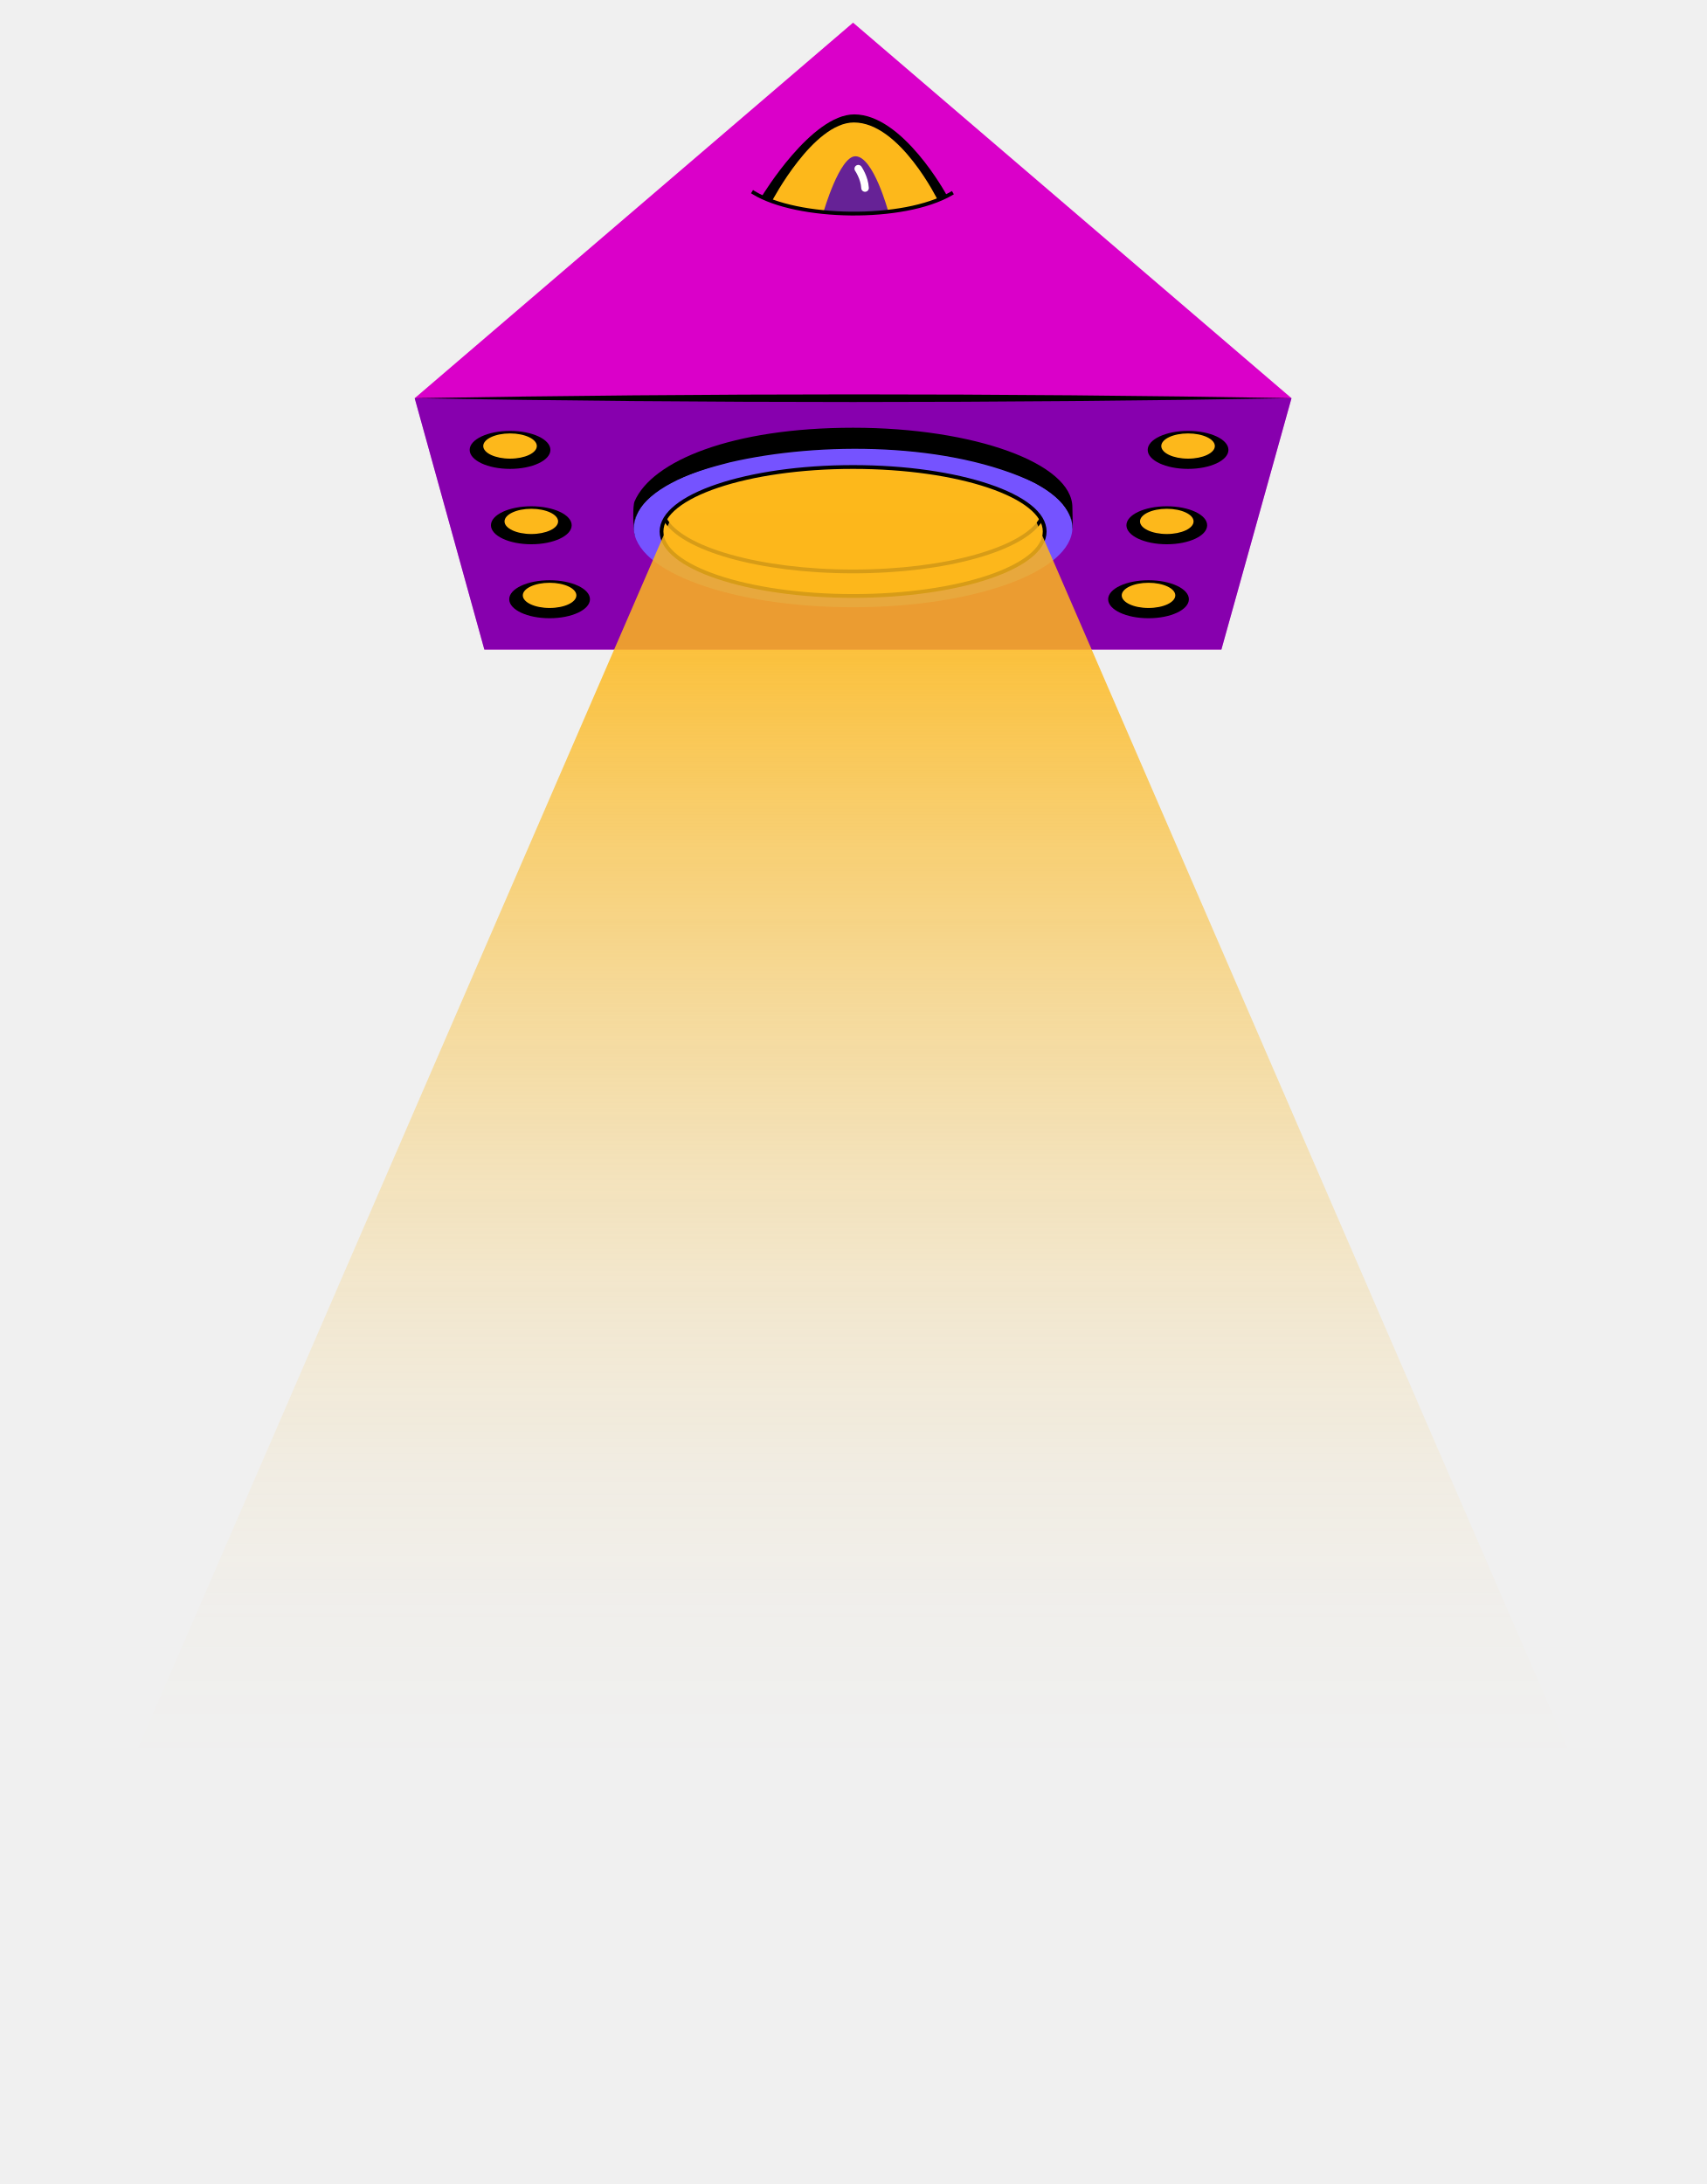
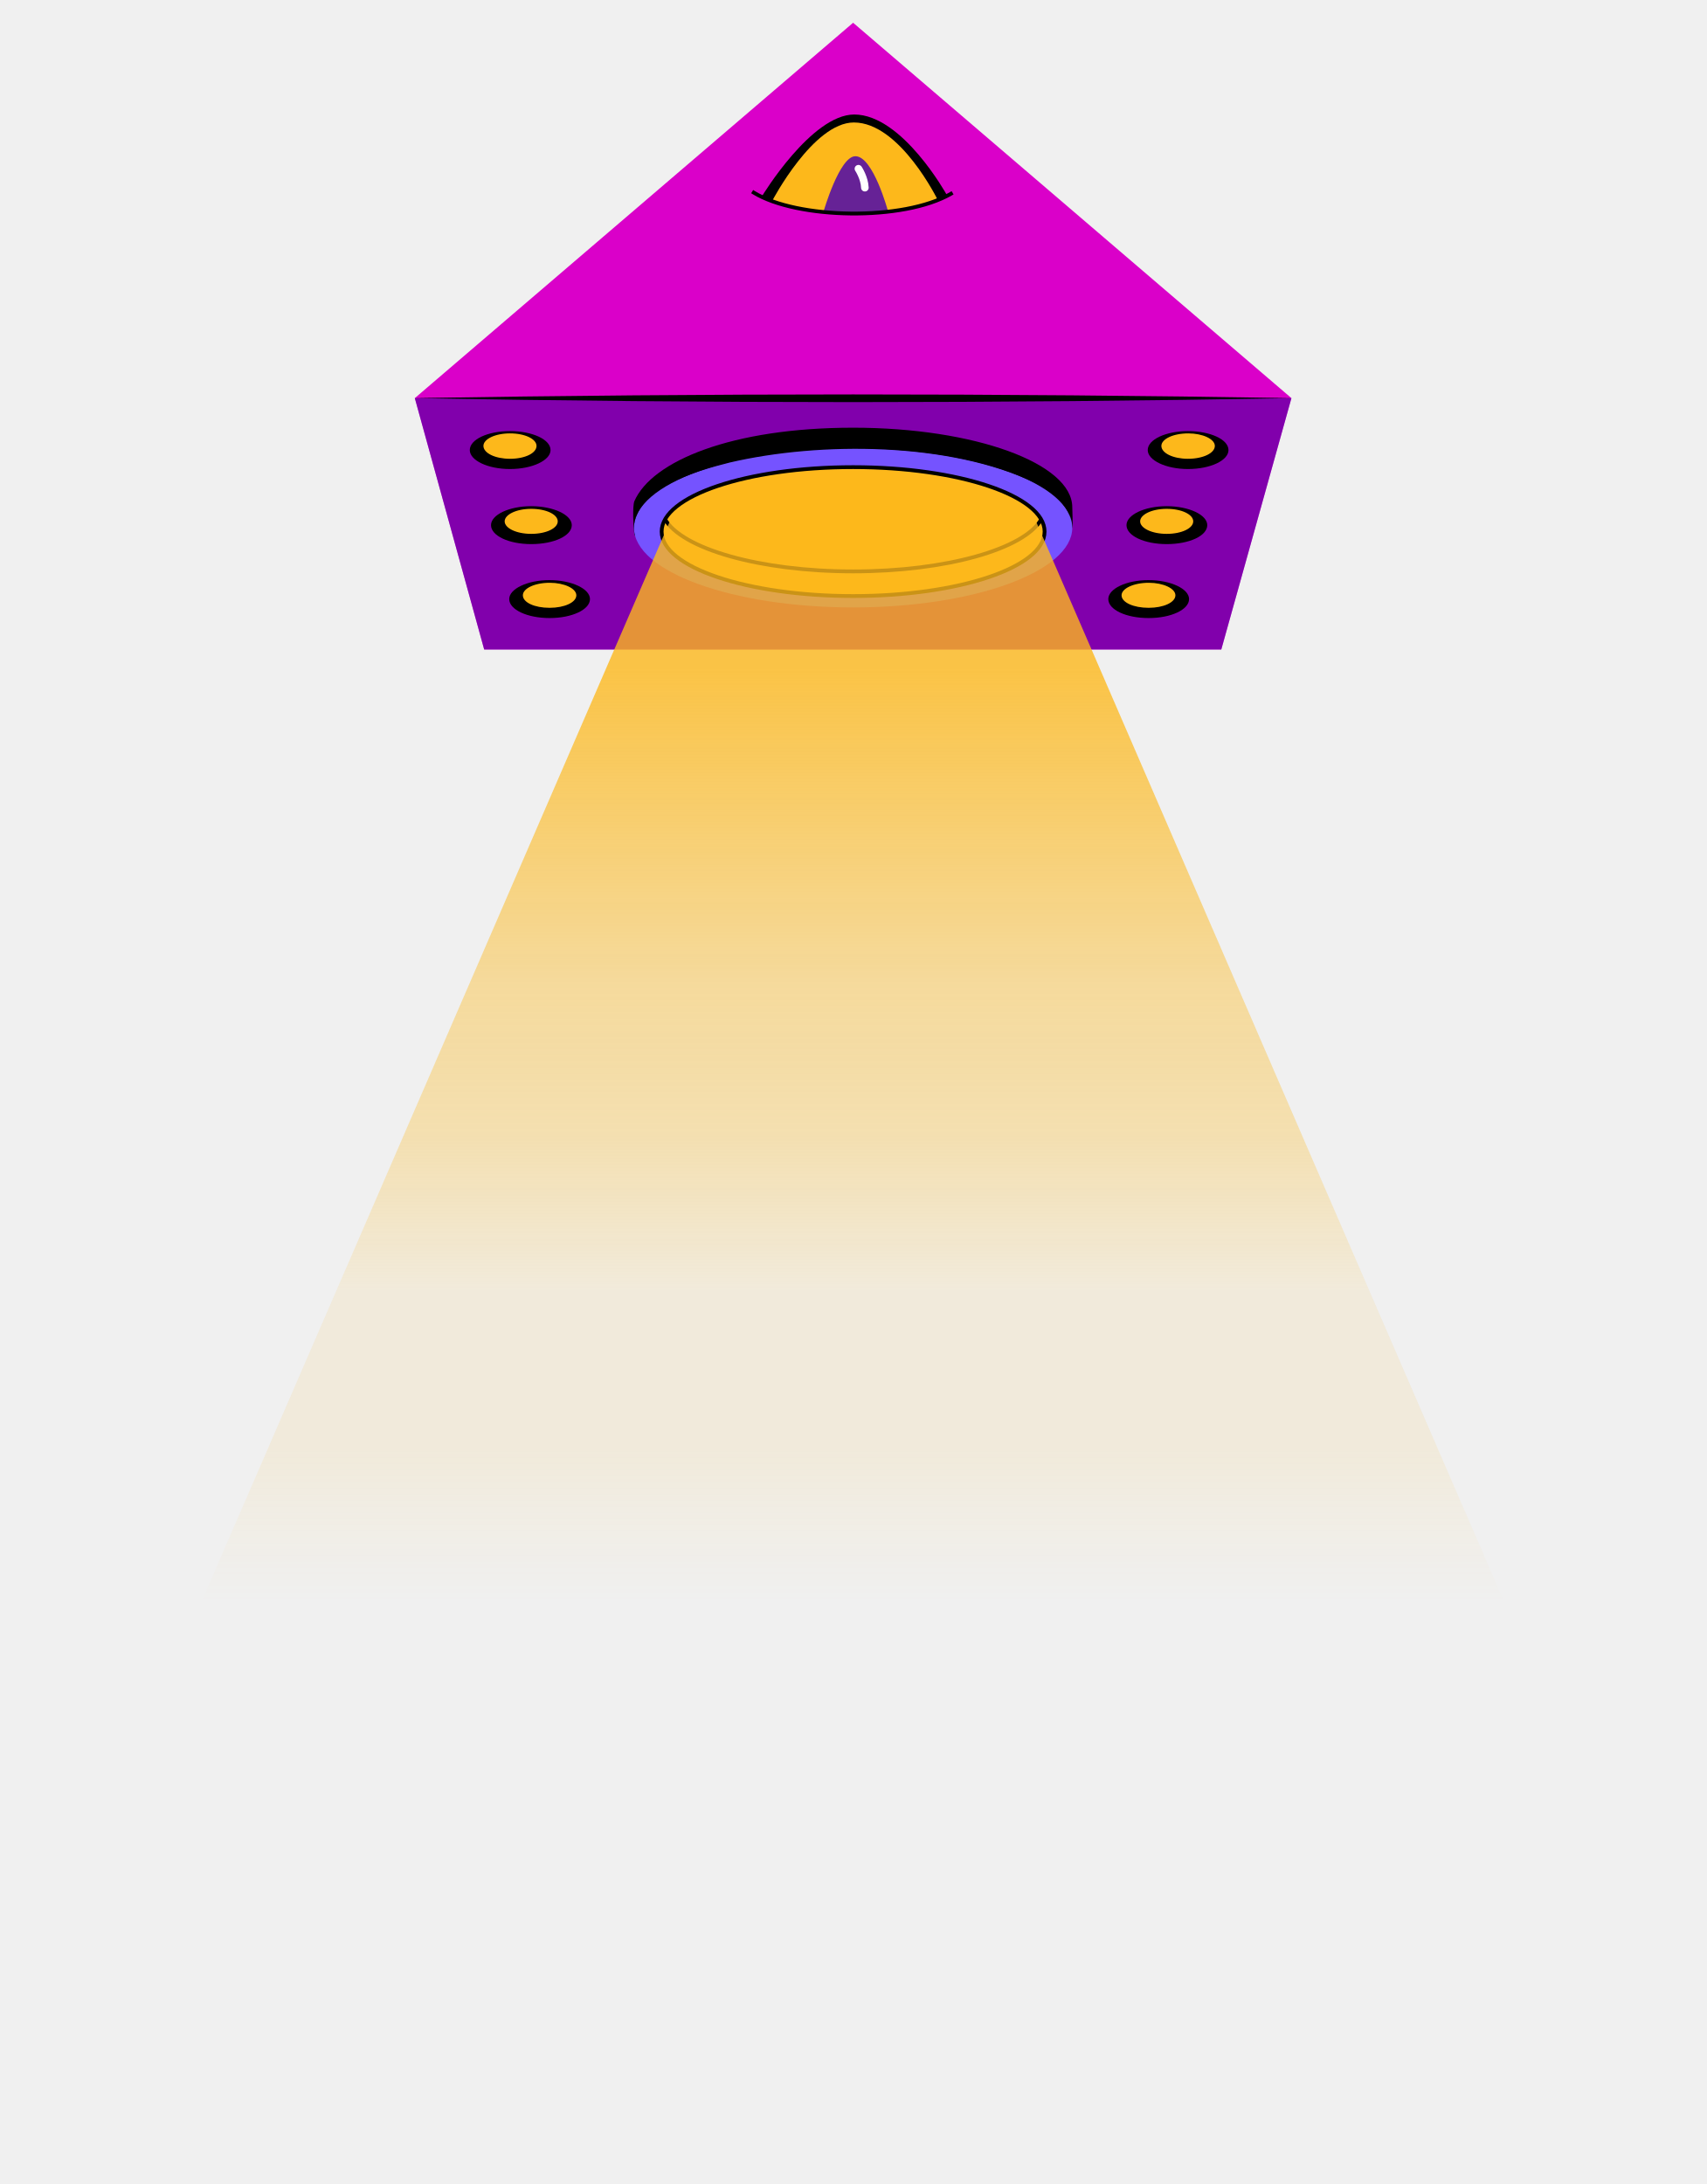
- <svg xmlns="http://www.w3.org/2000/svg" width="450" height="576" viewBox="0 0 450 576" fill="none">
-   <g clip-path="url(#clip0_2624_17273)">
-     <path d="M109.375 105.017L127.747 171.308H322.131L340.619 105.017L224.989 5.977L109.375 105.017Z" fill="#DA00C9" />
-     <g style="mix-blend-mode:multiply" opacity="0.75">
-       <path d="M109.368 105.017L127.74 171.308H322.124L340.611 105.017H109.368Z" fill="#7D47D2" />
-     </g>
-     <path d="M282.829 133.805C282.829 134.324 282.964 138.54 282.862 139.049C280.688 149.925 255.505 154.802 224.99 154.802C199.212 154.802 173.701 150.306 167.348 140.98C166.985 138.57 166.836 133.464 167.364 132.232C171.933 121.573 193.046 112.809 224.99 112.809C256.934 112.809 282.829 122.209 282.829 133.805Z" fill="black" />
-     <path d="M224.99 160.15C256.934 160.15 282.829 150.749 282.829 139.153C282.829 127.557 256.934 118.157 224.99 118.157C193.046 118.157 167.15 127.557 167.15 139.153C167.15 150.749 193.046 160.15 224.99 160.15Z" fill="#7553FF" />
-     <path d="M224.865 157.179C252.771 157.179 275.393 149.565 275.393 140.172C275.393 130.779 252.771 123.164 224.865 123.164C196.959 123.164 174.337 130.779 174.337 140.172C174.337 149.565 196.959 157.179 224.865 157.179Z" fill="#FDB81B" />
-     <path d="M224.997 157.179C252.903 157.179 275.525 149.565 275.525 140.172C275.525 130.779 252.903 123.164 224.997 123.164C197.091 123.164 174.469 130.779 174.469 140.172C174.469 149.565 197.091 157.179 224.997 157.179Z" stroke="black" stroke-miterlimit="10" />
-     <path d="M274.615 136.93C270.134 144.779 249.623 150.709 224.997 150.709C200.255 150.709 179.667 144.723 175.316 136.819" stroke="black" stroke-miterlimit="10" />
-     <path d="M167.141 139.49C167.292 124.657 196.993 119.661 208.517 118.321C224.946 116.453 241.75 117.369 257.833 121.249C266.8 123.673 282.588 128.395 282.895 139.593C282.758 133.843 277.782 129.901 273.093 127.442C250.674 116.645 216.41 116.376 192.414 121.959C183.71 124.177 167.56 128.661 167.141 139.49Z" fill="black" />
-     <path d="M134.516 123.663C140.396 123.663 145.163 121.421 145.163 118.654C145.163 115.887 140.396 113.645 134.516 113.645C128.636 113.645 123.869 115.887 123.869 118.654C123.869 121.421 128.636 123.663 134.516 123.663Z" fill="black" />
-     <path d="M134.516 120.96C138.417 120.96 141.579 119.472 141.579 117.637C141.579 115.801 138.417 114.313 134.516 114.313C130.615 114.313 127.453 115.801 127.453 117.637C127.453 119.472 130.615 120.96 134.516 120.96Z" fill="#FDB81B" />
-     <path d="M140.128 143.541C146.008 143.541 150.775 141.298 150.775 138.531C150.775 135.765 146.008 133.522 140.128 133.522C134.248 133.522 129.481 135.765 129.481 138.531C129.481 141.298 134.248 143.541 140.128 143.541Z" fill="black" />
-     <path d="M140.128 140.837C144.029 140.837 147.191 139.349 147.191 137.514C147.191 135.679 144.029 134.191 140.128 134.191C136.228 134.191 133.065 135.679 133.065 137.514C133.065 139.349 136.228 140.837 140.128 140.837Z" fill="#FDB81B" />
-     <path d="M144.948 163.051C150.828 163.051 155.595 160.808 155.595 158.042C155.595 155.275 150.828 153.032 144.948 153.032C139.068 153.032 134.301 155.275 134.301 158.042C134.301 160.808 139.068 163.051 144.948 163.051Z" fill="black" />
-     <path d="M144.948 160.347C148.849 160.347 152.011 158.86 152.011 157.024C152.011 155.189 148.849 153.701 144.948 153.701C141.047 153.701 137.885 155.189 137.885 157.024C137.885 158.86 141.047 160.347 144.948 160.347Z" fill="#FDB81B" />
-     <path d="M313.339 123.663C319.219 123.663 323.986 121.421 323.986 118.654C323.986 115.887 319.219 113.645 313.339 113.645C307.459 113.645 302.692 115.887 302.692 118.654C302.692 121.421 307.459 123.663 313.339 123.663Z" fill="black" />
-     <path d="M313.339 120.96C317.24 120.96 320.402 119.472 320.402 117.637C320.402 115.801 317.24 114.313 313.339 114.313C309.438 114.313 306.276 115.801 306.276 117.637C306.276 119.472 309.438 120.96 313.339 120.96Z" fill="#FDB81B" />
-     <path d="M307.726 143.541C313.607 143.541 318.373 141.298 318.373 138.531C318.373 135.765 313.607 133.522 307.726 133.522C301.846 133.522 297.08 135.765 297.08 138.531C297.08 141.298 301.846 143.541 307.726 143.541Z" fill="black" />
-     <path d="M307.726 140.837C311.627 140.837 314.789 139.349 314.789 137.514C314.789 135.679 311.627 134.191 307.726 134.191C303.826 134.191 300.664 135.679 300.664 137.514C300.664 139.349 303.826 140.837 307.726 140.837Z" fill="#FDB81B" />
-     <path d="M302.906 163.051C308.787 163.051 313.553 160.808 313.553 158.042C313.553 155.275 308.787 153.032 302.906 153.032C297.026 153.032 292.26 155.275 292.26 158.042C292.26 160.808 297.026 163.051 302.906 163.051Z" fill="black" />
-     <path d="M302.906 160.347C306.807 160.347 309.969 158.86 309.969 157.024C309.969 155.189 306.807 153.701 302.906 153.701C299.006 153.701 295.844 155.189 295.844 157.024C295.844 158.86 299.006 160.347 302.906 160.347Z" fill="#FDB81B" />
-     <path d="M200.989 51.678C200.989 51.678 208.301 55.722 225.204 55.722C241.315 55.722 249.651 51.414 249.651 51.414C249.651 51.414 238.146 30.17 225.303 30.17C213.98 30.17 200.989 51.678 200.989 51.678Z" fill="black" />
-     <path d="M203.679 52.9C203.679 52.9 208.301 56.069 225.204 56.069C241.315 56.069 247.389 52.9 247.389 52.9C247.389 52.9 237.353 32.299 225.204 32.299C214.508 32.299 203.679 52.9 203.679 52.9Z" fill="#FDB81B" />
-     <path d="M217.224 55.801C217.224 55.801 219.016 56.086 225.604 56.086C231.882 56.086 234.245 55.7 234.245 55.7C234.245 55.7 230.338 41.213 225.604 41.213C221.435 41.213 217.224 55.801 217.224 55.801Z" fill="#662296" />
-     <path d="M226.36 44.498C226.36 44.498 228.01 46.875 228.142 49.582" stroke="white" stroke-width="2" stroke-linecap="round" stroke-linejoin="round" />
-     <path d="M198.765 50.806C210.226 57.834 238.24 58.414 250.883 51.064" stroke="black" stroke-miterlimit="10" stroke-linecap="square" />
-     <path d="M109.414 105.026C186.194 103.684 263.829 103.668 340.609 105.011C263.829 106.363 186.194 106.358 109.414 105.026Z" fill="black" />
-     <path d="M177.665 135.104H272.231L449.992 545.528H-0.198L177.665 135.104Z" fill="url(#paint0_linear_2624_17273)" />
+ <svg xmlns="http://www.w3.org/2000/svg" width="450" height="576" fill="none">
+   <g clip-path="url(#a)">
+     <path fill="#DA00C9" d="m109.4 105 18.3 66.3h194.4l18.5-66.3L225 6l-115.6 99Z" />
+     <path fill="#7D47D2" d="m109.4 105 18.3 66.3h194.4l18.5-66.3H109.4Z" opacity=".8" style="mix-blend-mode:multiply" />
+     <path fill="#000" d="M282.8 133.8c0 .5.2 4.7 0 5.2-2.1 11-27.3 15.8-57.8 15.8-25.8 0-51.3-4.5-57.7-13.8-.3-2.4-.5-7.5 0-8.8 4.6-10.6 25.7-19.4 57.7-19.4s57.8 9.4 57.8 21Z" />
+     <path fill="#7553FF" d="M225 160.2c32 0 57.8-9.5 57.8-21 0-11.6-25.9-21-57.8-21-32 0-57.8 9.4-57.8 21 0 11.5 25.8 21 57.8 21Z" />
+     <path fill="#FDB81B" d="M224.9 157.2c27.9 0 50.5-7.6 50.5-17s-22.6-17-50.5-17c-28 0-50.6 7.6-50.6 17s22.7 17 50.6 17Z" />
+     <path stroke="#000" stroke-miterlimit="10" d="M225 157.2c27.9 0 50.5-7.6 50.5-17s-22.6-17-50.5-17c-28 0-50.5 7.6-50.5 17s22.6 17 50.5 17Z" />
+     <path stroke="#000" stroke-miterlimit="10" d="M274.6 137c-4.5 7.8-25 13.7-49.6 13.7-24.7 0-45.3-6-49.7-13.9" />
+     <path fill="#000" d="M167.1 139.5c.2-14.8 29.9-19.8 41.4-21.2 16.4-1.8 33.3-1 49.3 3 9 2.4 24.8 7.1 25 18.3 0-5.8-5-9.7-9.7-12.2-22.4-10.8-56.7-11-80.7-5.4-8.7 2.2-24.8 6.7-25.3 17.5ZM134.5 123.7c5.9 0 10.7-2.3 10.7-5 0-2.8-4.8-5-10.7-5-5.9 0-10.6 2.2-10.6 5 0 2.7 4.7 5 10.6 5Z" />
+     <path fill="#FDB81B" d="M134.5 121c4 0 7-1.5 7-3.4 0-1.8-3-3.3-7-3.3-3.9 0-7 1.5-7 3.3 0 1.9 3.1 3.4 7 3.4Z" />
+     <path fill="#000" d="M140.1 143.5c6 0 10.7-2.2 10.7-5 0-2.7-4.8-5-10.7-5-5.9 0-10.6 2.3-10.6 5 0 2.8 4.7 5 10.6 5Z" />
+     <path fill="#FDB81B" d="M140.1 140.8c4 0 7-1.5 7-3.3 0-1.8-3-3.3-7-3.3-3.9 0-7 1.5-7 3.3 0 1.8 3.1 3.3 7 3.3Z" />
+     <path fill="#000" d="M145 163c5.8 0 10.6-2.2 10.6-5 0-2.7-4.8-5-10.7-5-5.8 0-10.6 2.3-10.6 5 0 2.8 4.8 5 10.6 5Z" />
+     <path fill="#FDB81B" d="M145 160.3c3.8 0 7-1.4 7-3.3 0-1.8-3.2-3.3-7-3.3-4 0-7.1 1.5-7.1 3.3 0 1.9 3.1 3.3 7 3.3Z" />
+     <path fill="#000" d="M313.3 123.7c6 0 10.7-2.3 10.7-5 0-2.8-4.8-5-10.7-5-5.8 0-10.6 2.2-10.6 5 0 2.7 4.8 5 10.6 5Z" />
+     <path fill="#FDB81B" d="M313.3 121c4 0 7.1-1.5 7.1-3.4 0-1.8-3.2-3.3-7-3.3-4 0-7.1 1.5-7.1 3.3 0 1.9 3.1 3.4 7 3.4Z" />
+     <path fill="#000" d="M307.7 143.5c6 0 10.7-2.2 10.7-5 0-2.7-4.8-5-10.7-5-5.9 0-10.6 2.3-10.6 5 0 2.8 4.7 5 10.6 5Z" />
+     <path fill="#FDB81B" d="M307.7 140.8c4 0 7-1.5 7-3.3 0-1.8-3-3.3-7-3.3-3.9 0-7 1.5-7 3.3 0 1.8 3.1 3.3 7 3.3Z" />
+     <path fill="#000" d="M303 163c5.8 0 10.6-2.2 10.6-5 0-2.7-4.8-5-10.7-5-5.9 0-10.6 2.3-10.6 5 0 2.8 4.7 5 10.6 5Z" />
+     <path fill="#FDB81B" d="M303 160.3c3.8 0 7-1.4 7-3.3 0-1.8-3.2-3.3-7-3.3-4 0-7.2 1.5-7.2 3.3 0 1.9 3.2 3.3 7.1 3.3Z" />
+     <path fill="#000" d="M201 51.7s7.3 4 24.2 4c16.1 0 24.5-4.3 24.5-4.3S238 30.2 225.3 30.2C214 30.2 201 51.7 201 51.7Z" />
+     <path fill="#FDB81B" d="M203.7 52.9s4.6 3.2 21.5 3.2c16.1 0 22.2-3.2 22.2-3.2s-10-20.6-22.2-20.6c-10.7 0-21.5 20.6-21.5 20.6Z" />
+     <path fill="#662296" d="M217.2 55.8s1.8.3 8.4.3c6.3 0 8.6-.4 8.6-.4s-3.9-14.5-8.6-14.5c-4.2 0-8.4 14.6-8.4 14.6Z" />
+     <path stroke="#fff" stroke-linecap="round" stroke-linejoin="round" stroke-width="2" d="M226.4 44.5s1.6 2.4 1.7 5" />
+     <path stroke="#000" stroke-linecap="square" stroke-miterlimit="10" d="M198.8 50.8c11.4 7 39.4 7.6 52 .3" />
+     <path fill="#000" d="M109.4 105c76.8-1.3 154.4-1.3 231.2 0-76.8 1.4-154.4 1.4-231.2 0Z" />
+     <path fill="url(#b)" d="M177.7 135.1h94.5L450 545.5H-.2l177.9-410.4Z" />
  </g>
  <defs>
-     <linearGradient id="paint0_linear_2624_17273" x1="224.897" y1="135.104" x2="224.897" y2="545.528" gradientUnits="userSpaceOnUse">
-       <stop offset="0.086" stop-color="#FDB81B" stop-opacity="0.85" />
-       <stop offset="0.103" stop-color="#FDB81B" stop-opacity="0.81" />
-       <stop offset="0.206" stop-color="#FDB81B" stop-opacity="0.598" />
-       <stop offset="0.309" stop-color="#FDB81B" stop-opacity="0.415" />
-       <stop offset="0.412" stop-color="#FDB81B" stop-opacity="0.265" />
-       <stop offset="0.513" stop-color="#FDB81B" stop-opacity="0.149" />
-       <stop offset="0.613" stop-color="#FDB81B" stop-opacity="0.066" />
-       <stop offset="0.711" stop-color="#FDB81B" stop-opacity="0.017" />
-       <stop offset="0.805" stop-color="#FDB81B" stop-opacity="0" />
+     <linearGradient id="b" x1="224.9" x2="224.9" y1="135.1" y2="545.5" gradientUnits="userSpaceOnUse">
+       <stop offset=".1" stop-color="#FDB81B" stop-opacity=".8" />
+       <stop offset=".1" stop-color="#FDB81B" stop-opacity=".8" />
+       <stop offset=".2" stop-color="#FDB81B" stop-opacity=".6" />
+       <stop offset=".3" stop-color="#FDB81B" stop-opacity=".4" />
+       <stop offset=".4" stop-color="#FDB81B" stop-opacity=".3" />
+       <stop offset=".5" stop-color="#FDB81B" stop-opacity=".1" />
+       <stop offset=".6" stop-color="#FDB81B" stop-opacity=".1" />
+       <stop offset=".7" stop-color="#FDB81B" stop-opacity="0" />
+       <stop offset=".8" stop-color="#FDB81B" stop-opacity="0" />
    </linearGradient>
-     <clipPath id="clip0_2624_17273">
-       <rect width="450" height="575.488" fill="white" />
+     <clipPath id="a">
+       <path fill="#fff" d="M0 0h450v575.5H0z" />
    </clipPath>
  </defs>
</svg>
